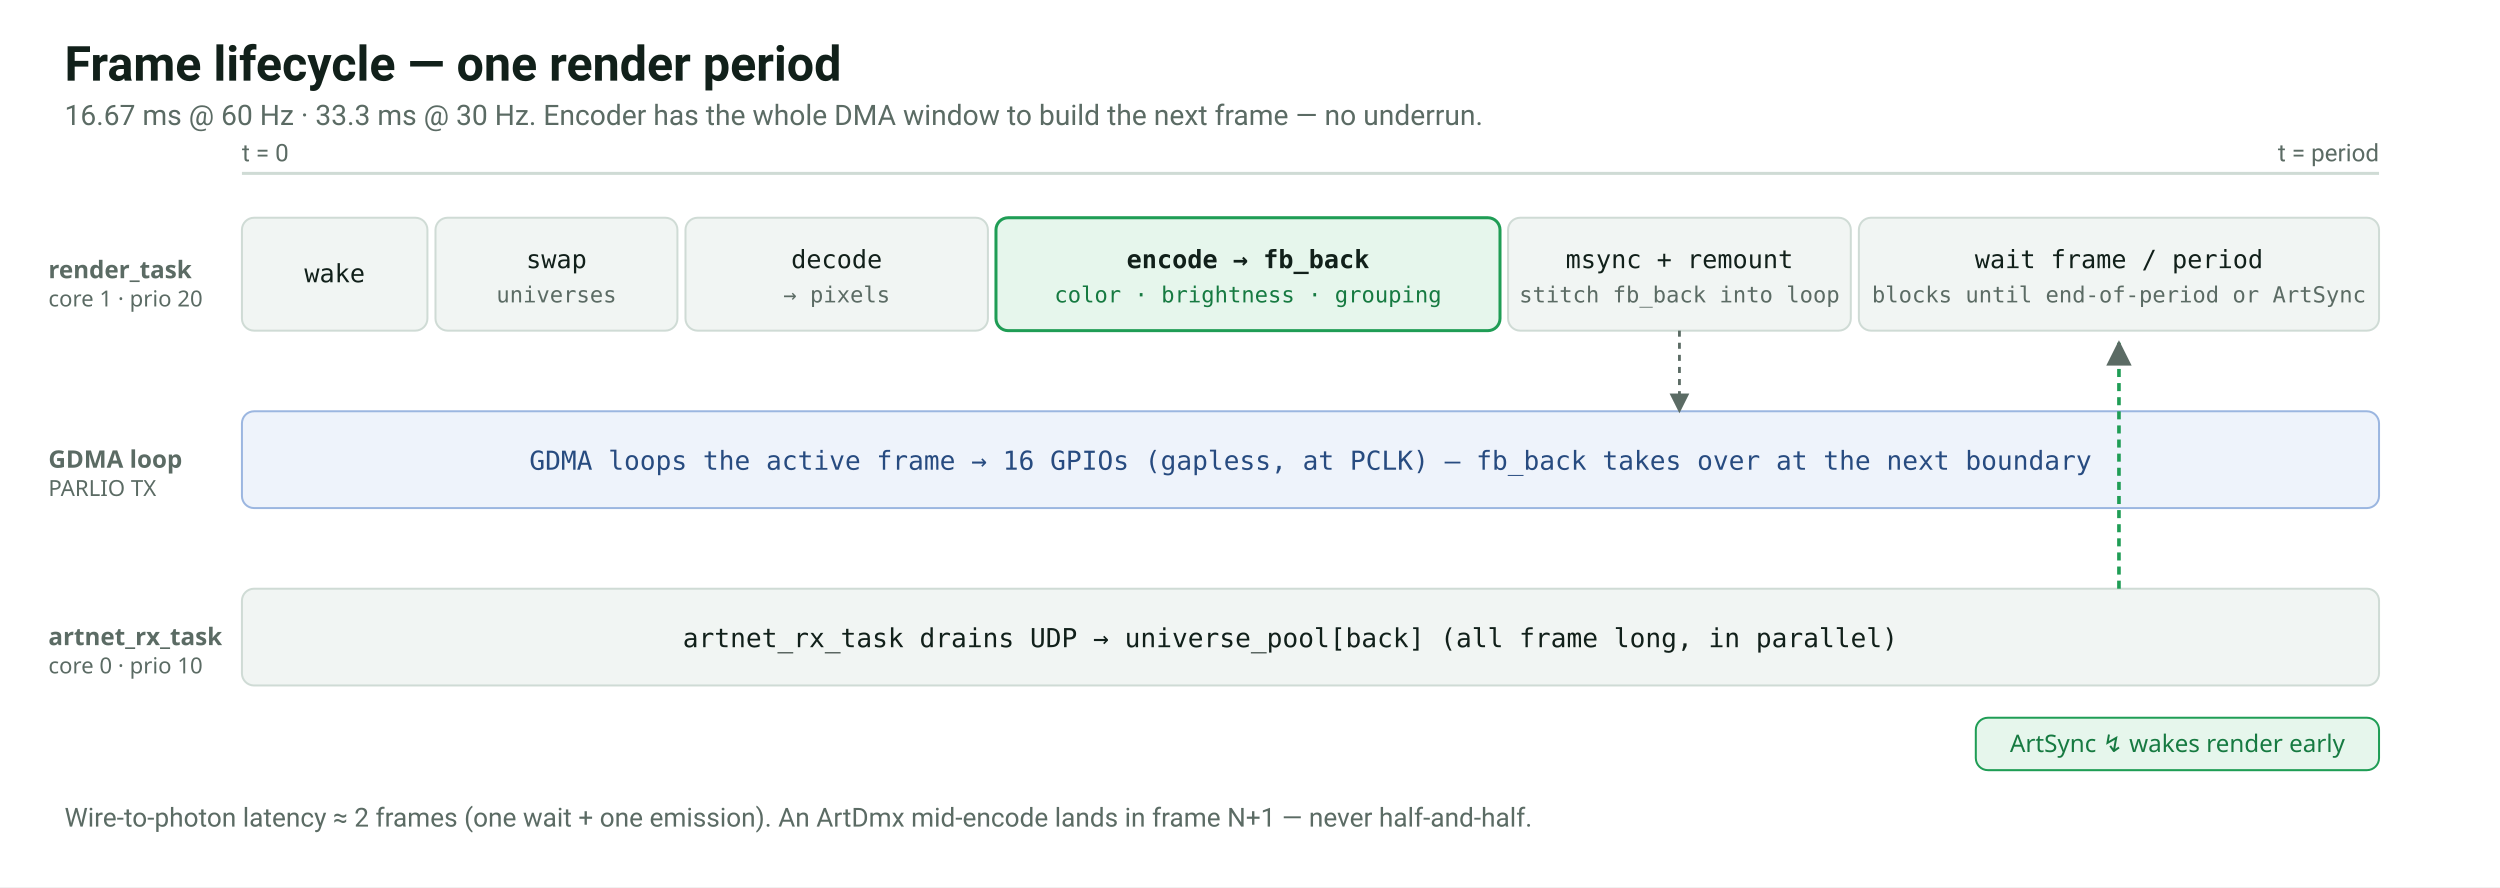
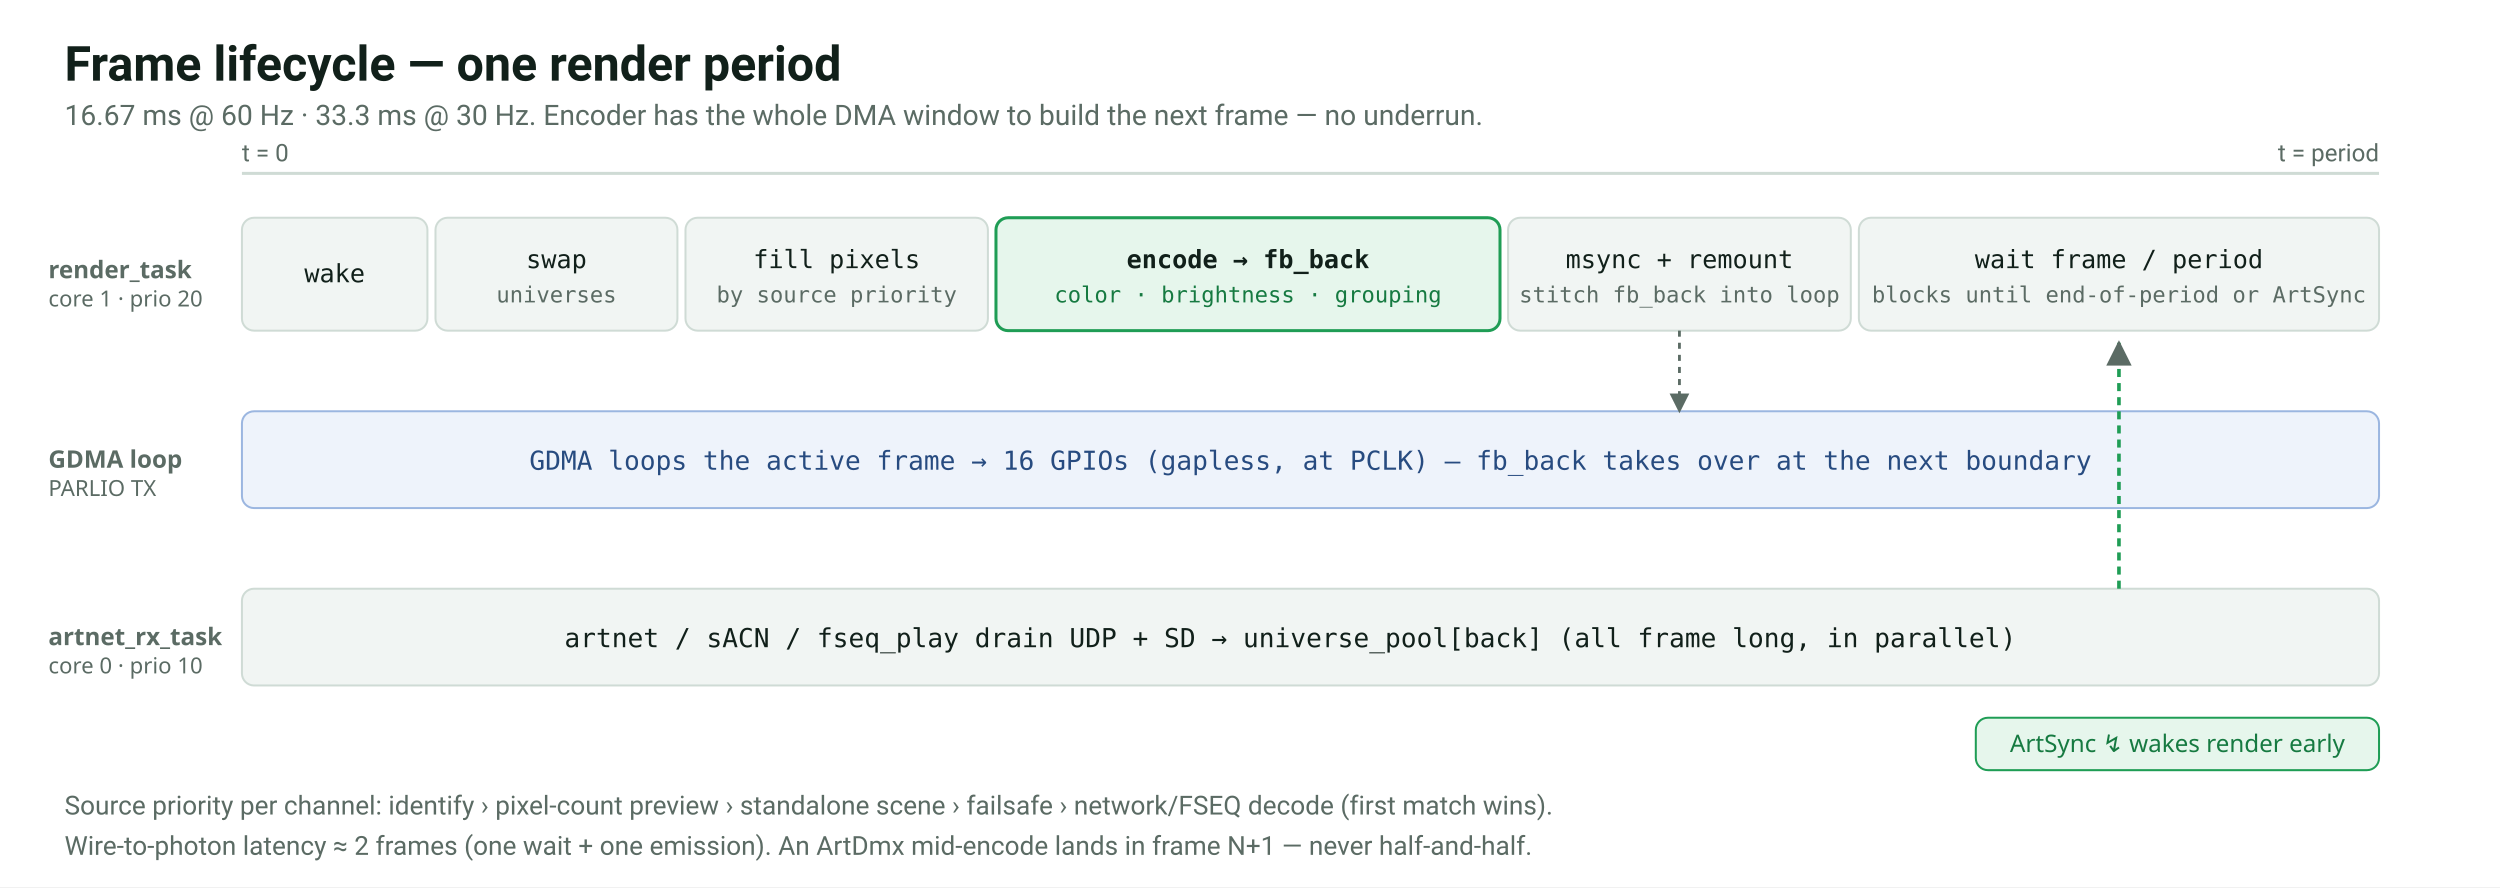
<svg xmlns="http://www.w3.org/2000/svg" viewBox="0 0 1240 440" font-family="system-ui, -apple-system, 'Segoe UI', Roboto, sans-serif">
  <defs>
    <marker id="fp-ar" viewBox="0 0 10 10" refX="9" refY="5" markerWidth="7" markerHeight="7" orient="auto-start-reverse">
      <path d="M0 0L10 5L0 10z" fill="#5b6b64" />
    </marker>
  </defs>
  <rect width="1240" height="440" fill="#ffffff" />
  <text x="32" y="40" font-size="24" font-weight="700" fill="#11201a">Frame lifecycle — one render period</text>
  <text x="32" y="62" font-size="14" fill="#5b6b64">16.67 ms @ 60 Hz · 33.3 ms @ 30 Hz. Encoder has the whole DMA window to build the next frame — no underrun.</text>
  <line x1="120" y1="86" x2="1180" y2="86" stroke="#cfdbd5" stroke-width="1.5" />
  <text x="120" y="80" font-size="12" fill="#5b6b64">t = 0</text>
  <text x="1180" y="80" font-size="12" fill="#5b6b64" text-anchor="end">t = period</text>
  <g font-size="12" font-weight="700" fill="#5b6b64" font-family="system-ui, sans-serif">
    <text x="24" y="138">render_task</text>
    <text x="24" y="152" font-weight="400" font-size="11">core 1 · prio 20</text>
    <text x="24" y="232">GDMA loop</text>
    <text x="24" y="246" font-weight="400" font-size="11">PARLIO TX</text>
    <text x="24" y="320">artnet_rx_task</text>
    <text x="24" y="334" font-weight="400" font-size="11">core 0 · prio 10</text>
  </g>
  <g font-family="'DejaVu Sans Mono', ui-monospace, monospace" font-size="12.5">
    <rect x="120" y="108" width="92" height="56" rx="6" fill="#f1f5f3" stroke="#cfdbd5" />
    <text x="166" y="140" text-anchor="middle" fill="#11201a">wake</text>
    <rect x="216" y="108" width="120" height="56" rx="6" fill="#f1f5f3" stroke="#cfdbd5" />
    <text x="276" y="133" text-anchor="middle" fill="#11201a">swap</text>
    <text x="276" y="150" text-anchor="middle" fill="#5b6b64" font-size="11">universes</text>
    <rect x="340" y="108" width="150" height="56" rx="6" fill="#f1f5f3" stroke="#cfdbd5" />
-     <text x="415" y="133" text-anchor="middle" fill="#11201a">decode</text>
-     <text x="415" y="150" text-anchor="middle" fill="#5b6b64" font-size="11">→ pixels</text>
+     <text x="415" y="133" text-anchor="middle" fill="#11201a">fill pixels</text>
+     <text x="415" y="150" text-anchor="middle" fill="#5b6b64" font-size="11">by source priority</text>
    <rect x="494" y="108" width="250" height="56" rx="6" fill="#e6f6ec" stroke="#1f9d55" stroke-width="1.5" />
    <text x="619" y="133" text-anchor="middle" fill="#11201a" font-weight="700">encode → fb_back</text>
    <text x="619" y="150" text-anchor="middle" fill="#167a41" font-size="11">color · brightness · grouping</text>
    <rect x="748" y="108" width="170" height="56" rx="6" fill="#f1f5f3" stroke="#cfdbd5" />
    <text x="833" y="133" text-anchor="middle" fill="#11201a">msync + remount</text>
    <text x="833" y="150" text-anchor="middle" fill="#5b6b64" font-size="11">stitch fb_back into loop</text>
    <rect x="922" y="108" width="258" height="56" rx="6" fill="#f1f5f3" stroke="#cfdbd5" />
    <text x="1051" y="133" text-anchor="middle" fill="#11201a">wait frame / period</text>
    <text x="1051" y="150" text-anchor="middle" fill="#5b6b64" font-size="11">blocks until end-of-period or ArtSync</text>
  </g>
  <rect x="120" y="204" width="1060" height="48" rx="6" fill="#eef3fb" stroke="#9bb6e0" />
  <text x="650" y="233" text-anchor="middle" font-size="13" fill="#274b80" font-family="'DejaVu Sans Mono', monospace">GDMA loops the active frame → 16 GPIOs (gapless, at PCLK) — fb_back takes over at the next boundary</text>
  <line x1="833" y1="164" x2="833" y2="204" stroke="#5b6b64" stroke-width="1.4" stroke-dasharray="3 3" marker-end="url(#fp-ar)" />
  <rect x="120" y="292" width="1060" height="48" rx="6" fill="#f1f5f3" stroke="#cfdbd5" />
-   <text x="640" y="321" text-anchor="middle" font-size="13" fill="#11201a" font-family="'DejaVu Sans Mono', monospace">artnet_rx_task drains UDP → universe_pool[back]   (all frame long, in parallel)</text>
+   <text x="640" y="321" text-anchor="middle" font-size="13" fill="#11201a" font-family="'DejaVu Sans Mono', monospace">artnet / sACN / fseq_play drain UDP + SD → universe_pool[back]   (all frame long, in parallel)</text>
  <g>
    <line x1="1051" y1="292" x2="1051" y2="170" stroke="#1f9d55" stroke-width="1.8" stroke-dasharray="4 3" marker-end="url(#fp-ar)" />
    <rect x="980" y="356" width="200" height="26" rx="6" fill="#e6f6ec" stroke="#1f9d55" />
    <text x="1080" y="373" text-anchor="middle" font-size="12" fill="#167a41" font-family="system-ui, sans-serif">ArtSync ↯ wakes render early</text>
  </g>
-   <text x="32" y="410" font-size="13" fill="#5b6b64">Wire-to-photon latency ≈ 2 frames (one wait + one emission). An ArtDmx mid-encode lands in frame N+1 — never half-and-half.</text>
+   <text x="32" y="404" font-size="13" fill="#5b6b64">Source priority per channel: identify › pixel-count preview › standalone scene › failsafe › network/FSEQ decode (first match wins).</text>
+   <text x="32" y="424" font-size="13" fill="#5b6b64">Wire-to-photon latency ≈ 2 frames (one wait + one emission). An ArtDmx mid-encode lands in frame N+1 — never half-and-half.</text>
</svg>
